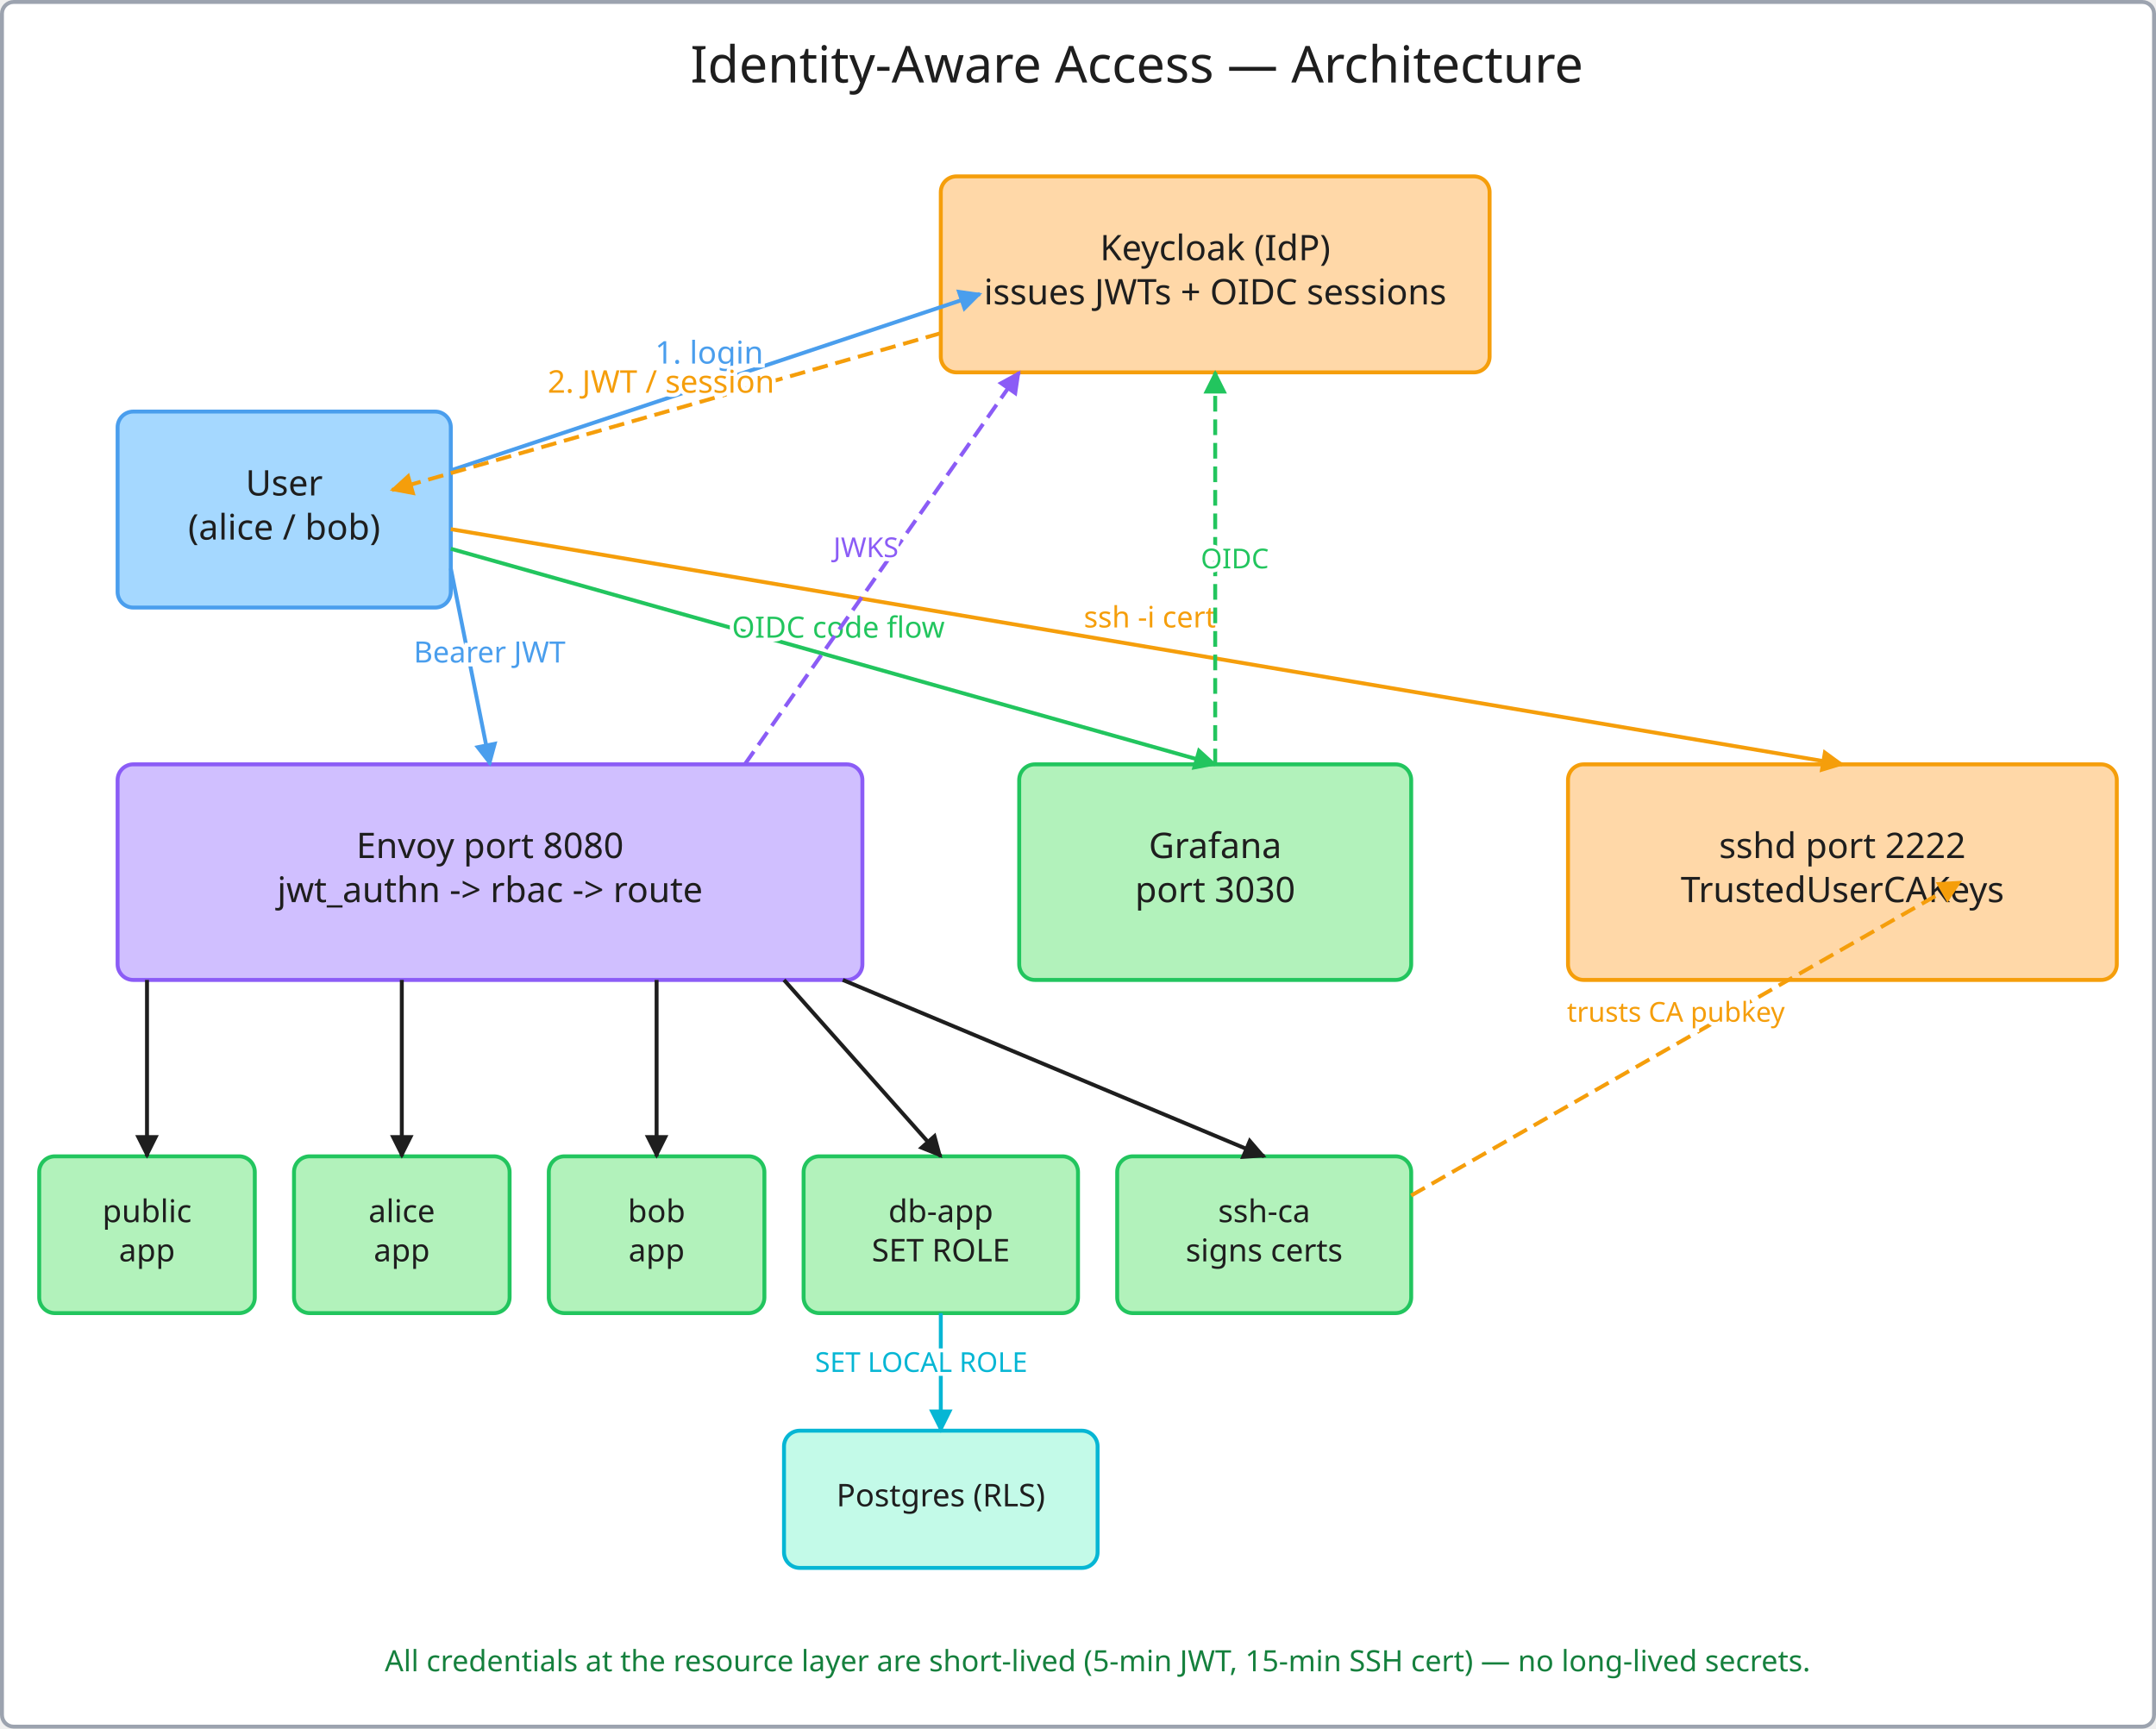
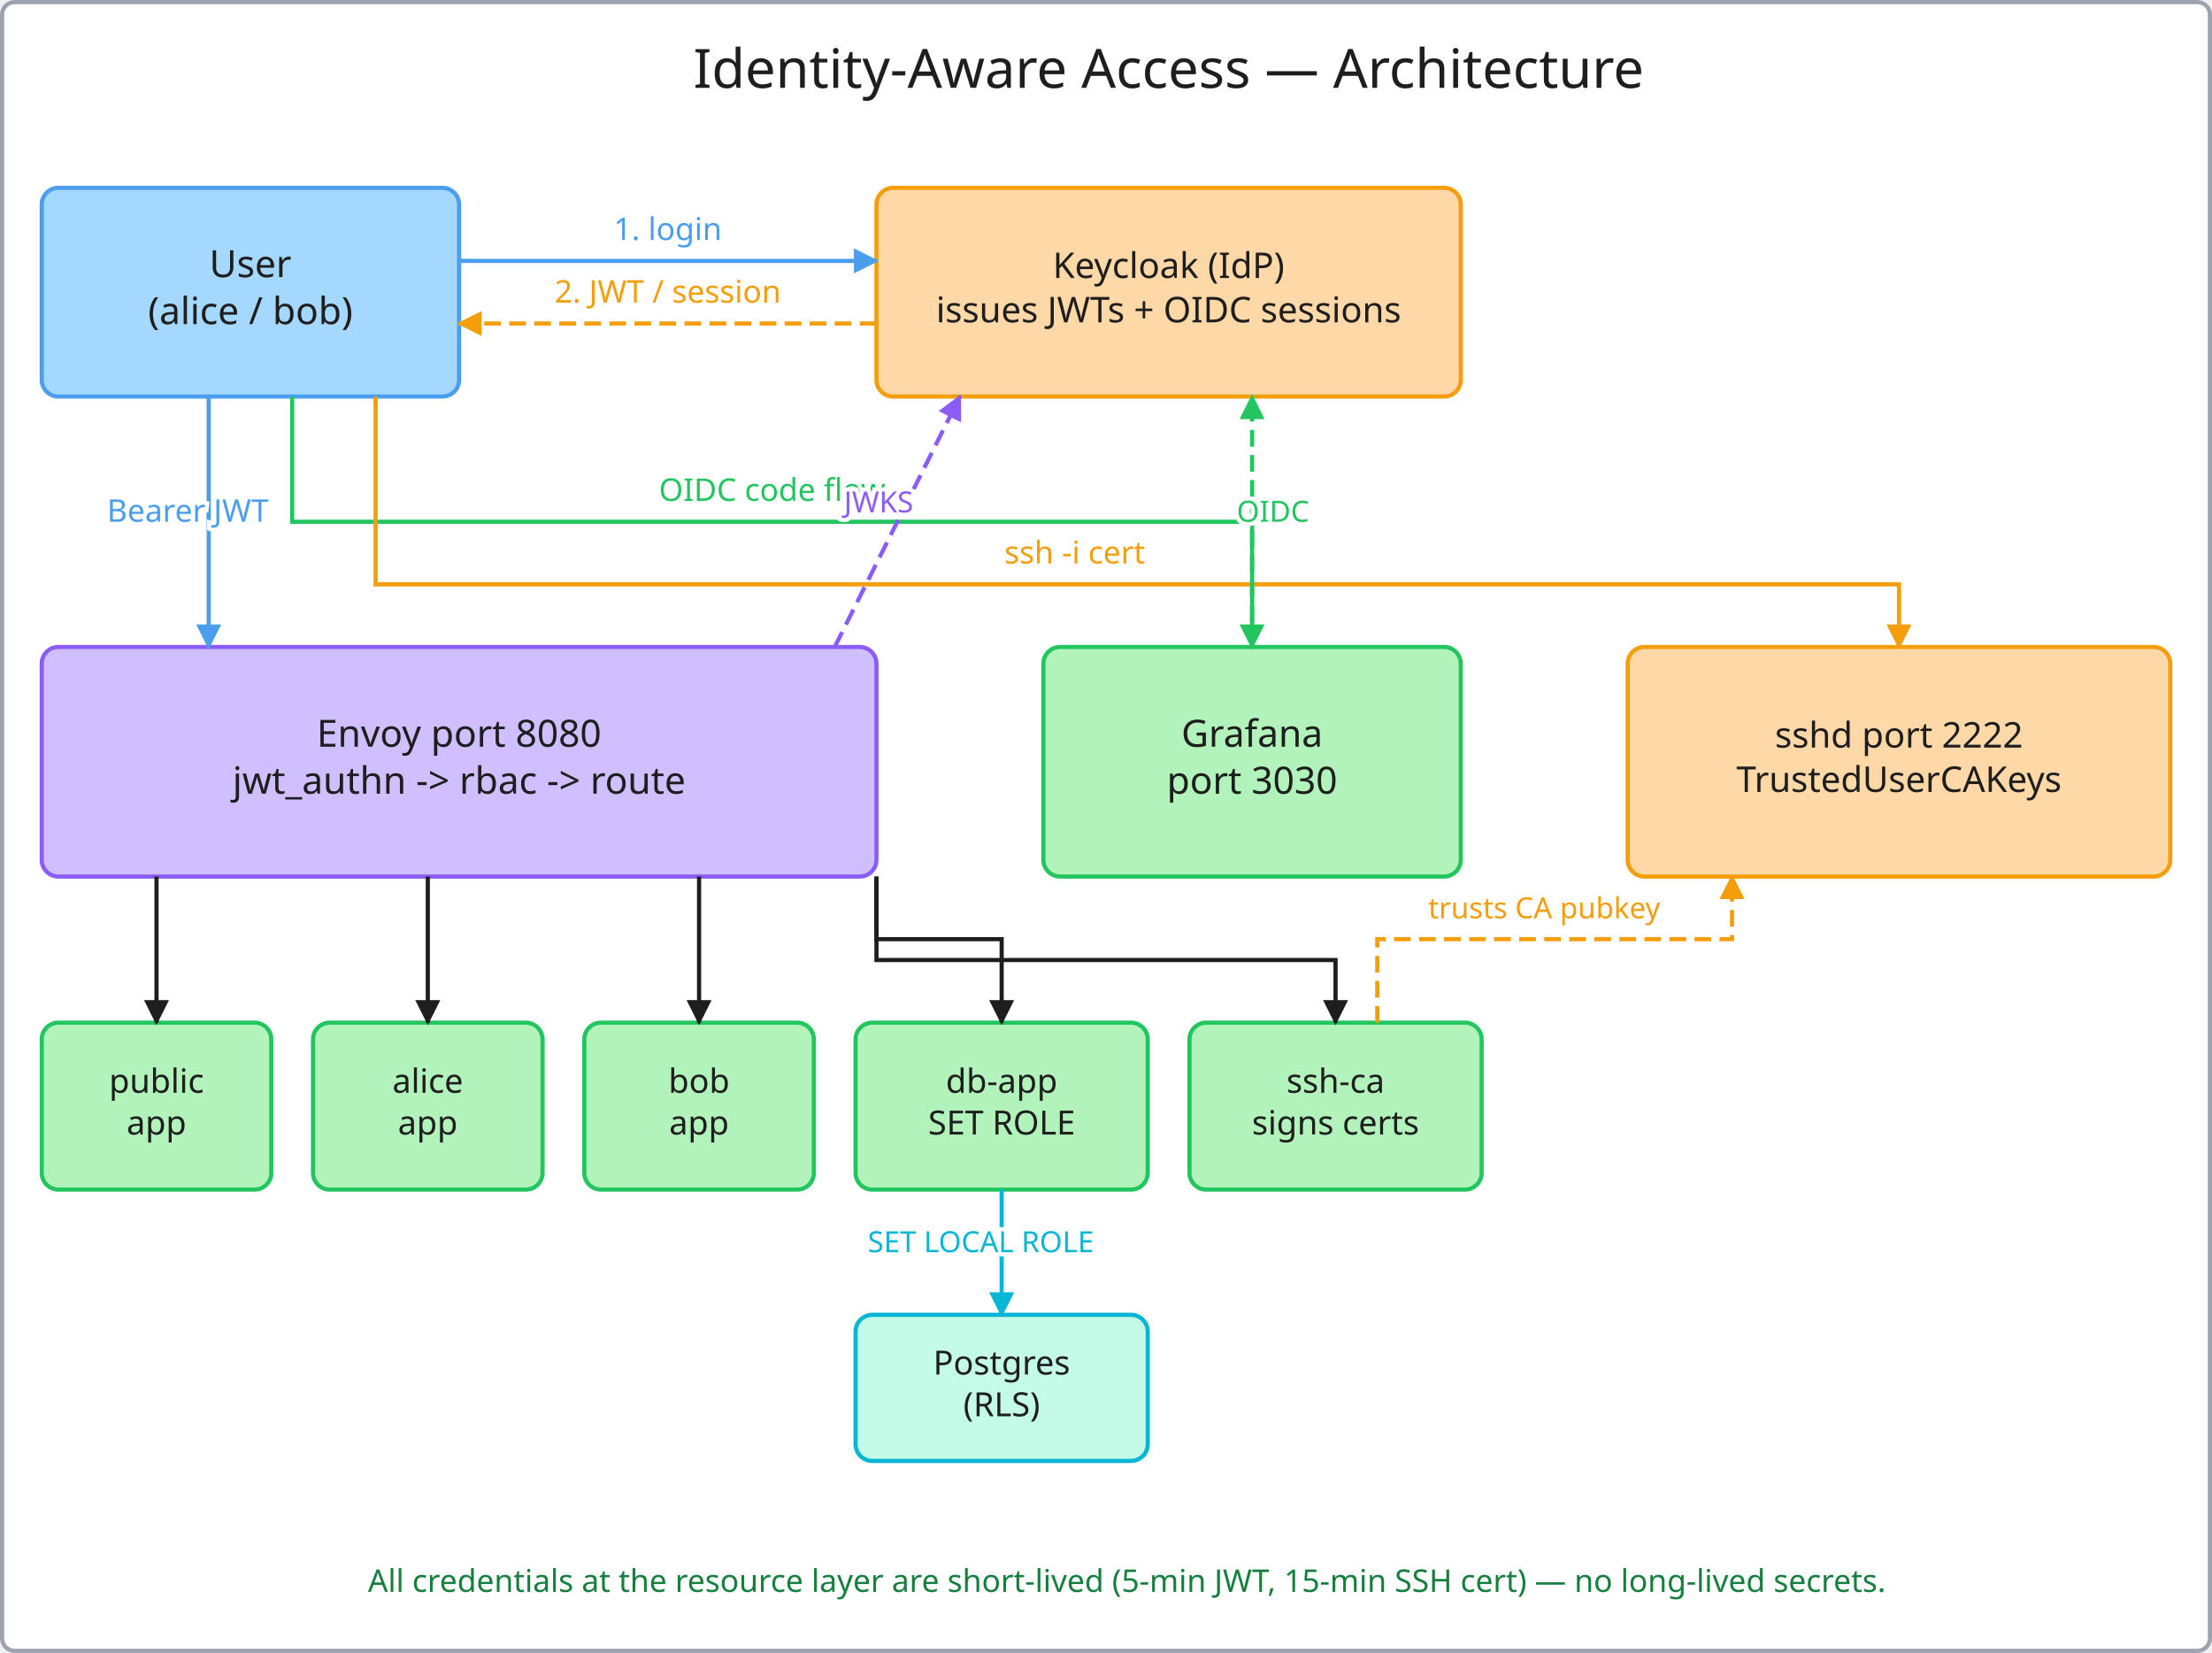
- <svg xmlns="http://www.w3.org/2000/svg" viewBox="20 -10 1100 882" width="1100" height="882" font-family="Virgil, Comic Sans MS, sans-serif">
+ <svg xmlns="http://www.w3.org/2000/svg" viewBox="40 -10 1060 792" width="1060" height="792" font-family="Virgil, Comic Sans MS, sans-serif">
  <defs>
    <marker id="ah" viewBox="0 0 10 10" refX="9" refY="5" markerWidth="6" markerHeight="6" orient="auto-start-reverse">
      <path d="M0,0 L10,5 L0,10 z" fill="context-stroke" />
    </marker>
  </defs>
-   <rect x="21" y="-9" width="1098" height="880" fill="#ffffff" stroke="#9ca3af" stroke-width="2" rx="6" ry="6" />
+   <rect x="41" y="-9" width="1058" height="790" fill="#ffffff" stroke="#9ca3af" stroke-width="2" rx="6" ry="6" />
  <text x="600.0" y="32.1" font-size="26" fill="#1e1e1e" text-anchor="middle" opacity="1.0">Identity-Aware Access — Architecture</text>
-   <rect x="80" y="200" width="170" height="100" rx="8" ry="8" fill="#a5d8ff" stroke="#4a9eed" stroke-width="2" opacity="1.0" />
-   <text x="165.0" y="242.8" font-size="18" fill="#1e1e1e" text-anchor="middle">User</text>
-   <text x="165.0" y="265.3" font-size="18" fill="#1e1e1e" text-anchor="middle">(alice / bob)</text>
-   <rect x="500" y="80" width="280" height="100" rx="8" ry="8" fill="#ffd8a8" stroke="#f59e0b" stroke-width="2" opacity="1.0" />
-   <text x="640.0" y="122.8" font-size="18" fill="#1e1e1e" text-anchor="middle">Keycloak (IdP)</text>
-   <text x="640.0" y="145.3" font-size="18" fill="#1e1e1e" text-anchor="middle">issues JWTs + OIDC sessions</text>
-   <path d="M 250 230 L 520 140" fill="none" stroke="#4a9eed" stroke-width="2" marker-end="url(#ah)" opacity="1.0" />
-   <text x="381.838" y="175.513" font-size="16" fill="#ffffff" stroke="#ffffff" stroke-width="4" text-anchor="middle" paint-order="stroke">1. login</text>
-   <text x="381.838" y="175.513" font-size="16" fill="#4a9eed" text-anchor="middle">1. login</text>
-   <path d="M 500 160 L 220 240" fill="none" stroke="#f59e0b" stroke-width="2" stroke-dasharray="8 4" marker-end="url(#ah)" opacity="1.0" />
-   <text x="357.253" y="190.385" font-size="16" fill="#ffffff" stroke="#ffffff" stroke-width="4" text-anchor="middle" paint-order="stroke">2. JWT / session</text>
-   <text x="357.253" y="190.385" font-size="16" fill="#f59e0b" text-anchor="middle">2. JWT / session</text>
-   <rect x="80" y="380" width="380" height="110" rx="8" ry="8" fill="#d0bfff" stroke="#8b5cf6" stroke-width="2" opacity="1.0" />
-   <text x="270.0" y="427.8" font-size="18" fill="#1e1e1e" text-anchor="middle">Envoy   port 8080</text>
-   <text x="270.0" y="450.3" font-size="18" fill="#1e1e1e" text-anchor="middle">jwt_authn  -&gt;  rbac  -&gt;  route</text>
-   <rect x="540" y="380" width="200" height="110" rx="8" ry="8" fill="#b2f2bb" stroke="#22c55e" stroke-width="2" opacity="1.0" />
-   <text x="640.0" y="427.8" font-size="18" fill="#1e1e1e" text-anchor="middle">Grafana</text>
-   <text x="640.0" y="450.3" font-size="18" fill="#1e1e1e" text-anchor="middle">port 3030</text>
-   <rect x="820" y="380" width="280" height="110" rx="8" ry="8" fill="#ffd8a8" stroke="#f59e0b" stroke-width="2" opacity="1.0" />
-   <text x="960.0" y="427.8" font-size="18" fill="#1e1e1e" text-anchor="middle">sshd  port 2222</text>
-   <text x="960.0" y="450.3" font-size="18" fill="#1e1e1e" text-anchor="middle">TrustedUserCAKeys</text>
-   <path d="M 250 280 L 270 380" fill="none" stroke="#4a9eed" stroke-width="2" marker-end="url(#ah)" opacity="1.0" />
-   <text x="269.806" y="328.039" font-size="15" fill="#ffffff" stroke="#ffffff" stroke-width="4" text-anchor="middle" paint-order="stroke">Bearer JWT</text>
-   <text x="269.806" y="328.039" font-size="15" fill="#4a9eed" text-anchor="middle">Bearer JWT</text>
-   <path d="M 250 270 L 640 380" fill="none" stroke="#22c55e" stroke-width="2" marker-end="url(#ah)" opacity="1.0" />
-   <text x="447.715" y="315.376" font-size="15" fill="#ffffff" stroke="#ffffff" stroke-width="4" text-anchor="middle" paint-order="stroke">OIDC code flow</text>
-   <text x="447.715" y="315.376" font-size="15" fill="#22c55e" text-anchor="middle">OIDC code flow</text>
-   <path d="M 250 260 L 960 380" fill="none" stroke="#f59e0b" stroke-width="2" marker-end="url(#ah)" opacity="1.0" />
-   <text x="606.667" y="310.14" font-size="15" fill="#ffffff" stroke="#ffffff" stroke-width="4" text-anchor="middle" paint-order="stroke">ssh -i cert</text>
-   <text x="606.667" y="310.14" font-size="15" fill="#f59e0b" text-anchor="middle">ssh -i cert</text>
-   <path d="M 400 380 L 540 180" fill="none" stroke="#8b5cf6" stroke-width="2" stroke-dasharray="8 4" marker-end="url(#ah)" opacity="1.0" />
-   <text x="461.808" y="274.265" font-size="14" fill="#ffffff" stroke="#ffffff" stroke-width="4" text-anchor="middle" paint-order="stroke">JWKS</text>
-   <text x="461.808" y="274.265" font-size="14" fill="#8b5cf6" text-anchor="middle">JWKS</text>
-   <path d="M 640 380 L 640 180" fill="none" stroke="#22c55e" stroke-width="2" stroke-dasharray="8 4" marker-end="url(#ah)" opacity="1.0" />
-   <text x="650.0" y="280.0" font-size="14" fill="#ffffff" stroke="#ffffff" stroke-width="4" text-anchor="middle" paint-order="stroke">OIDC</text>
-   <text x="650.0" y="280.0" font-size="14" fill="#22c55e" text-anchor="middle">OIDC</text>
-   <rect x="40" y="580" width="110" height="80" rx="8" ry="8" fill="#b2f2bb" stroke="#22c55e" stroke-width="2" opacity="1.0" />
-   <text x="95.0" y="613.6" font-size="16" fill="#1e1e1e" text-anchor="middle">public</text>
-   <text x="95.0" y="633.6" font-size="16" fill="#1e1e1e" text-anchor="middle">app</text>
-   <rect x="170" y="580" width="110" height="80" rx="8" ry="8" fill="#b2f2bb" stroke="#22c55e" stroke-width="2" opacity="1.0" />
-   <text x="225.0" y="613.6" font-size="16" fill="#1e1e1e" text-anchor="middle">alice</text>
-   <text x="225.0" y="633.6" font-size="16" fill="#1e1e1e" text-anchor="middle">app</text>
-   <rect x="300" y="580" width="110" height="80" rx="8" ry="8" fill="#b2f2bb" stroke="#22c55e" stroke-width="2" opacity="1.0" />
-   <text x="355.0" y="613.6" font-size="16" fill="#1e1e1e" text-anchor="middle">bob</text>
-   <text x="355.0" y="633.6" font-size="16" fill="#1e1e1e" text-anchor="middle">app</text>
-   <rect x="430" y="580" width="140" height="80" rx="8" ry="8" fill="#b2f2bb" stroke="#22c55e" stroke-width="2" opacity="1.0" />
-   <text x="500.0" y="613.6" font-size="16" fill="#1e1e1e" text-anchor="middle">db-app</text>
-   <text x="500.0" y="633.6" font-size="16" fill="#1e1e1e" text-anchor="middle">SET ROLE</text>
-   <rect x="590" y="580" width="150" height="80" rx="8" ry="8" fill="#b2f2bb" stroke="#22c55e" stroke-width="2" opacity="1.0" />
-   <text x="665.0" y="613.6" font-size="16" fill="#1e1e1e" text-anchor="middle">ssh-ca</text>
-   <text x="665.0" y="633.6" font-size="16" fill="#1e1e1e" text-anchor="middle">signs certs</text>
-   <path d="M 95 490 L 95 580" fill="none" stroke="#1e1e1e" stroke-width="2" marker-end="url(#ah)" opacity="1.0" />
-   <path d="M 225 490 L 225 580" fill="none" stroke="#1e1e1e" stroke-width="2" marker-end="url(#ah)" opacity="1.0" />
-   <path d="M 355 490 L 355 580" fill="none" stroke="#1e1e1e" stroke-width="2" marker-end="url(#ah)" opacity="1.0" />
-   <path d="M 420 490 L 500 580" fill="none" stroke="#1e1e1e" stroke-width="2" marker-end="url(#ah)" opacity="1.0" />
-   <path d="M 450 490 L 665 580" fill="none" stroke="#1e1e1e" stroke-width="2" marker-end="url(#ah)" opacity="1.0" />
-   <rect x="420" y="720" width="160" height="70" rx="8" ry="8" fill="#c3fae8" stroke="#06b6d4" stroke-width="2" opacity="1.0" />
-   <text x="500.0" y="758.6" font-size="16" fill="#1e1e1e" text-anchor="middle">Postgres  (RLS)</text>
-   <path d="M 500 660 L 500 720" fill="none" stroke="#06b6d4" stroke-width="2" marker-end="url(#ah)" opacity="1.0" />
-   <text x="490.0" y="690.0" font-size="14" fill="#ffffff" stroke="#ffffff" stroke-width="4" text-anchor="middle" paint-order="stroke">SET LOCAL ROLE</text>
-   <text x="490.0" y="690.0" font-size="14" fill="#06b6d4" text-anchor="middle">SET LOCAL ROLE</text>
-   <path d="M 740 600 L 1020 440" fill="none" stroke="#f59e0b" stroke-width="2" stroke-dasharray="8 4" marker-end="url(#ah)" opacity="1.0" />
-   <text x="875.039" y="511.318" font-size="14" fill="#ffffff" stroke="#ffffff" stroke-width="4" text-anchor="middle" paint-order="stroke">trusts CA pubkey</text>
-   <text x="875.039" y="511.318" font-size="14" fill="#f59e0b" text-anchor="middle">trusts CA pubkey</text>
-   <text x="580.0" y="842.75" font-size="15" fill="#15803d" text-anchor="middle" opacity="1.0">All credentials at the resource layer are short-lived (5-min JWT, 15-min SSH cert) — no long-lived secrets.</text>
+   <rect x="60" y="80" width="200" height="100" rx="8" ry="8" fill="#a5d8ff" stroke="#4a9eed" stroke-width="2" opacity="1.0" />
+   <text x="160.0" y="122.8" font-size="18" fill="#1e1e1e" text-anchor="middle">User</text>
+   <text x="160.0" y="145.3" font-size="18" fill="#1e1e1e" text-anchor="middle">(alice / bob)</text>
+   <rect x="460" y="80" width="280" height="100" rx="8" ry="8" fill="#ffd8a8" stroke="#f59e0b" stroke-width="2" opacity="1.0" />
+   <text x="600.0" y="123.2" font-size="17" fill="#1e1e1e" text-anchor="middle">Keycloak (IdP)</text>
+   <text x="600.0" y="144.45" font-size="17" fill="#1e1e1e" text-anchor="middle">issues JWTs + OIDC sessions</text>
+   <path d="M 260 115 L 460 115" fill="none" stroke="#4a9eed" stroke-width="2" marker-end="url(#ah)" opacity="1.0" />
+   <text x="360.0" y="105.0" font-size="15" fill="#ffffff" stroke="#ffffff" stroke-width="4" text-anchor="middle" paint-order="stroke">1. login</text>
+   <text x="360.0" y="105.0" font-size="15" fill="#4a9eed" text-anchor="middle">1. login</text>
+   <path d="M 460 145 L 260 145" fill="none" stroke="#f59e0b" stroke-width="2" stroke-dasharray="8 4" marker-end="url(#ah)" opacity="1.0" />
+   <text x="360.0" y="135.0" font-size="15" fill="#ffffff" stroke="#ffffff" stroke-width="4" text-anchor="middle" paint-order="stroke">2. JWT / session</text>
+   <text x="360.0" y="135.0" font-size="15" fill="#f59e0b" text-anchor="middle">2. JWT / session</text>
+   <rect x="60" y="300" width="400" height="110" rx="8" ry="8" fill="#d0bfff" stroke="#8b5cf6" stroke-width="2" opacity="1.0" />
+   <text x="260.0" y="347.8" font-size="18" fill="#1e1e1e" text-anchor="middle">Envoy   port 8080</text>
+   <text x="260.0" y="370.3" font-size="18" fill="#1e1e1e" text-anchor="middle">jwt_authn  -&gt;  rbac  -&gt;  route</text>
+   <rect x="540" y="300" width="200" height="110" rx="8" ry="8" fill="#b2f2bb" stroke="#22c55e" stroke-width="2" opacity="1.0" />
+   <text x="640.0" y="347.8" font-size="18" fill="#1e1e1e" text-anchor="middle">Grafana</text>
+   <text x="640.0" y="370.3" font-size="18" fill="#1e1e1e" text-anchor="middle">port 3030</text>
+   <rect x="820" y="300" width="260" height="110" rx="8" ry="8" fill="#ffd8a8" stroke="#f59e0b" stroke-width="2" opacity="1.0" />
+   <text x="950.0" y="348.2" font-size="17" fill="#1e1e1e" text-anchor="middle">sshd  port 2222</text>
+   <text x="950.0" y="369.45" font-size="17" fill="#1e1e1e" text-anchor="middle">TrustedUserCAKeys</text>
+   <path d="M 140 180 L 140 300" fill="none" stroke="#4a9eed" stroke-width="2" marker-end="url(#ah)" opacity="1.0" />
+   <text x="130.0" y="240.0" font-size="15" fill="#ffffff" stroke="#ffffff" stroke-width="4" text-anchor="middle" paint-order="stroke">Bearer JWT</text>
+   <text x="130.0" y="240.0" font-size="15" fill="#4a9eed" text-anchor="middle">Bearer JWT</text>
+   <path d="M 180 180 L 180 240 L 640 240 L 640 300" fill="none" stroke="#22c55e" stroke-width="2" marker-end="url(#ah)" opacity="1.0" />
+   <text x="410.0" y="230.0" font-size="15" fill="#ffffff" stroke="#ffffff" stroke-width="4" text-anchor="middle" paint-order="stroke">OIDC code flow</text>
+   <text x="410.0" y="230.0" font-size="15" fill="#22c55e" text-anchor="middle">OIDC code flow</text>
+   <path d="M 220 180 L 220 270 L 950 270 L 950 300" fill="none" stroke="#f59e0b" stroke-width="2" marker-end="url(#ah)" opacity="1.0" />
+   <text x="555.0" y="260.0" font-size="15" fill="#ffffff" stroke="#ffffff" stroke-width="4" text-anchor="middle" paint-order="stroke">ssh -i cert</text>
+   <text x="555.0" y="260.0" font-size="15" fill="#f59e0b" text-anchor="middle">ssh -i cert</text>
+   <path d="M 440 300 L 500 180" fill="none" stroke="#8b5cf6" stroke-width="2" stroke-dasharray="8 4" marker-end="url(#ah)" opacity="1.0" />
+   <text x="461.056" y="235.528" font-size="14" fill="#ffffff" stroke="#ffffff" stroke-width="4" text-anchor="middle" paint-order="stroke">JWKS</text>
+   <text x="461.056" y="235.528" font-size="14" fill="#8b5cf6" text-anchor="middle">JWKS</text>
+   <path d="M 640 300 L 640 180" fill="none" stroke="#22c55e" stroke-width="2" stroke-dasharray="8 4" marker-end="url(#ah)" opacity="1.0" />
+   <text x="650.0" y="240.0" font-size="14" fill="#ffffff" stroke="#ffffff" stroke-width="4" text-anchor="middle" paint-order="stroke">OIDC</text>
+   <text x="650.0" y="240.0" font-size="14" fill="#22c55e" text-anchor="middle">OIDC</text>
+   <rect x="60" y="480" width="110" height="80" rx="8" ry="8" fill="#b2f2bb" stroke="#22c55e" stroke-width="2" opacity="1.0" />
+   <text x="115.0" y="513.6" font-size="16" fill="#1e1e1e" text-anchor="middle">public</text>
+   <text x="115.0" y="533.6" font-size="16" fill="#1e1e1e" text-anchor="middle">app</text>
+   <rect x="190" y="480" width="110" height="80" rx="8" ry="8" fill="#b2f2bb" stroke="#22c55e" stroke-width="2" opacity="1.0" />
+   <text x="245.0" y="513.6" font-size="16" fill="#1e1e1e" text-anchor="middle">alice</text>
+   <text x="245.0" y="533.6" font-size="16" fill="#1e1e1e" text-anchor="middle">app</text>
+   <rect x="320" y="480" width="110" height="80" rx="8" ry="8" fill="#b2f2bb" stroke="#22c55e" stroke-width="2" opacity="1.0" />
+   <text x="375.0" y="513.6" font-size="16" fill="#1e1e1e" text-anchor="middle">bob</text>
+   <text x="375.0" y="533.6" font-size="16" fill="#1e1e1e" text-anchor="middle">app</text>
+   <rect x="450" y="480" width="140" height="80" rx="8" ry="8" fill="#b2f2bb" stroke="#22c55e" stroke-width="2" opacity="1.0" />
+   <text x="520.0" y="513.6" font-size="16" fill="#1e1e1e" text-anchor="middle">db-app</text>
+   <text x="520.0" y="533.6" font-size="16" fill="#1e1e1e" text-anchor="middle">SET ROLE</text>
+   <rect x="610" y="480" width="140" height="80" rx="8" ry="8" fill="#b2f2bb" stroke="#22c55e" stroke-width="2" opacity="1.0" />
+   <text x="680.0" y="513.6" font-size="16" fill="#1e1e1e" text-anchor="middle">ssh-ca</text>
+   <text x="680.0" y="533.6" font-size="16" fill="#1e1e1e" text-anchor="middle">signs certs</text>
+   <path d="M 115 410 L 115 480" fill="none" stroke="#1e1e1e" stroke-width="2" marker-end="url(#ah)" opacity="1.0" />
+   <path d="M 245 410 L 245 480" fill="none" stroke="#1e1e1e" stroke-width="2" marker-end="url(#ah)" opacity="1.0" />
+   <path d="M 375 410 L 375 480" fill="none" stroke="#1e1e1e" stroke-width="2" marker-end="url(#ah)" opacity="1.0" />
+   <path d="M 460 410 L 460 440 L 520 440 L 520 480" fill="none" stroke="#1e1e1e" stroke-width="2" marker-end="url(#ah)" opacity="1.0" />
+   <path d="M 460 410 L 460 450 L 680 450 L 680 480" fill="none" stroke="#1e1e1e" stroke-width="2" marker-end="url(#ah)" opacity="1.0" />
+   <rect x="450" y="620" width="140" height="70" rx="8" ry="8" fill="#c3fae8" stroke="#06b6d4" stroke-width="2" opacity="1.0" />
+   <text x="520.0" y="648.6" font-size="16" fill="#1e1e1e" text-anchor="middle">Postgres</text>
+   <text x="520.0" y="668.6" font-size="16" fill="#1e1e1e" text-anchor="middle">(RLS)</text>
+   <path d="M 520 560 L 520 620" fill="none" stroke="#06b6d4" stroke-width="2" marker-end="url(#ah)" opacity="1.0" />
+   <text x="510.0" y="590.0" font-size="14" fill="#ffffff" stroke="#ffffff" stroke-width="4" text-anchor="middle" paint-order="stroke">SET LOCAL ROLE</text>
+   <text x="510.0" y="590.0" font-size="14" fill="#06b6d4" text-anchor="middle">SET LOCAL ROLE</text>
+   <path d="M 700 480 L 700 440 L 870 440 L 870 410" fill="none" stroke="#f59e0b" stroke-width="2" stroke-dasharray="8 4" marker-end="url(#ah)" opacity="1.0" />
+   <text x="780.0" y="430.0" font-size="14" fill="#ffffff" stroke="#ffffff" stroke-width="4" text-anchor="middle" paint-order="stroke">trusts CA pubkey</text>
+   <text x="780.0" y="430.0" font-size="14" fill="#f59e0b" text-anchor="middle">trusts CA pubkey</text>
+   <text x="580.0" y="752.75" font-size="15" fill="#15803d" text-anchor="middle" opacity="1.0">All credentials at the resource layer are short-lived (5-min JWT, 15-min SSH cert) — no long-lived secrets.</text>
</svg>
